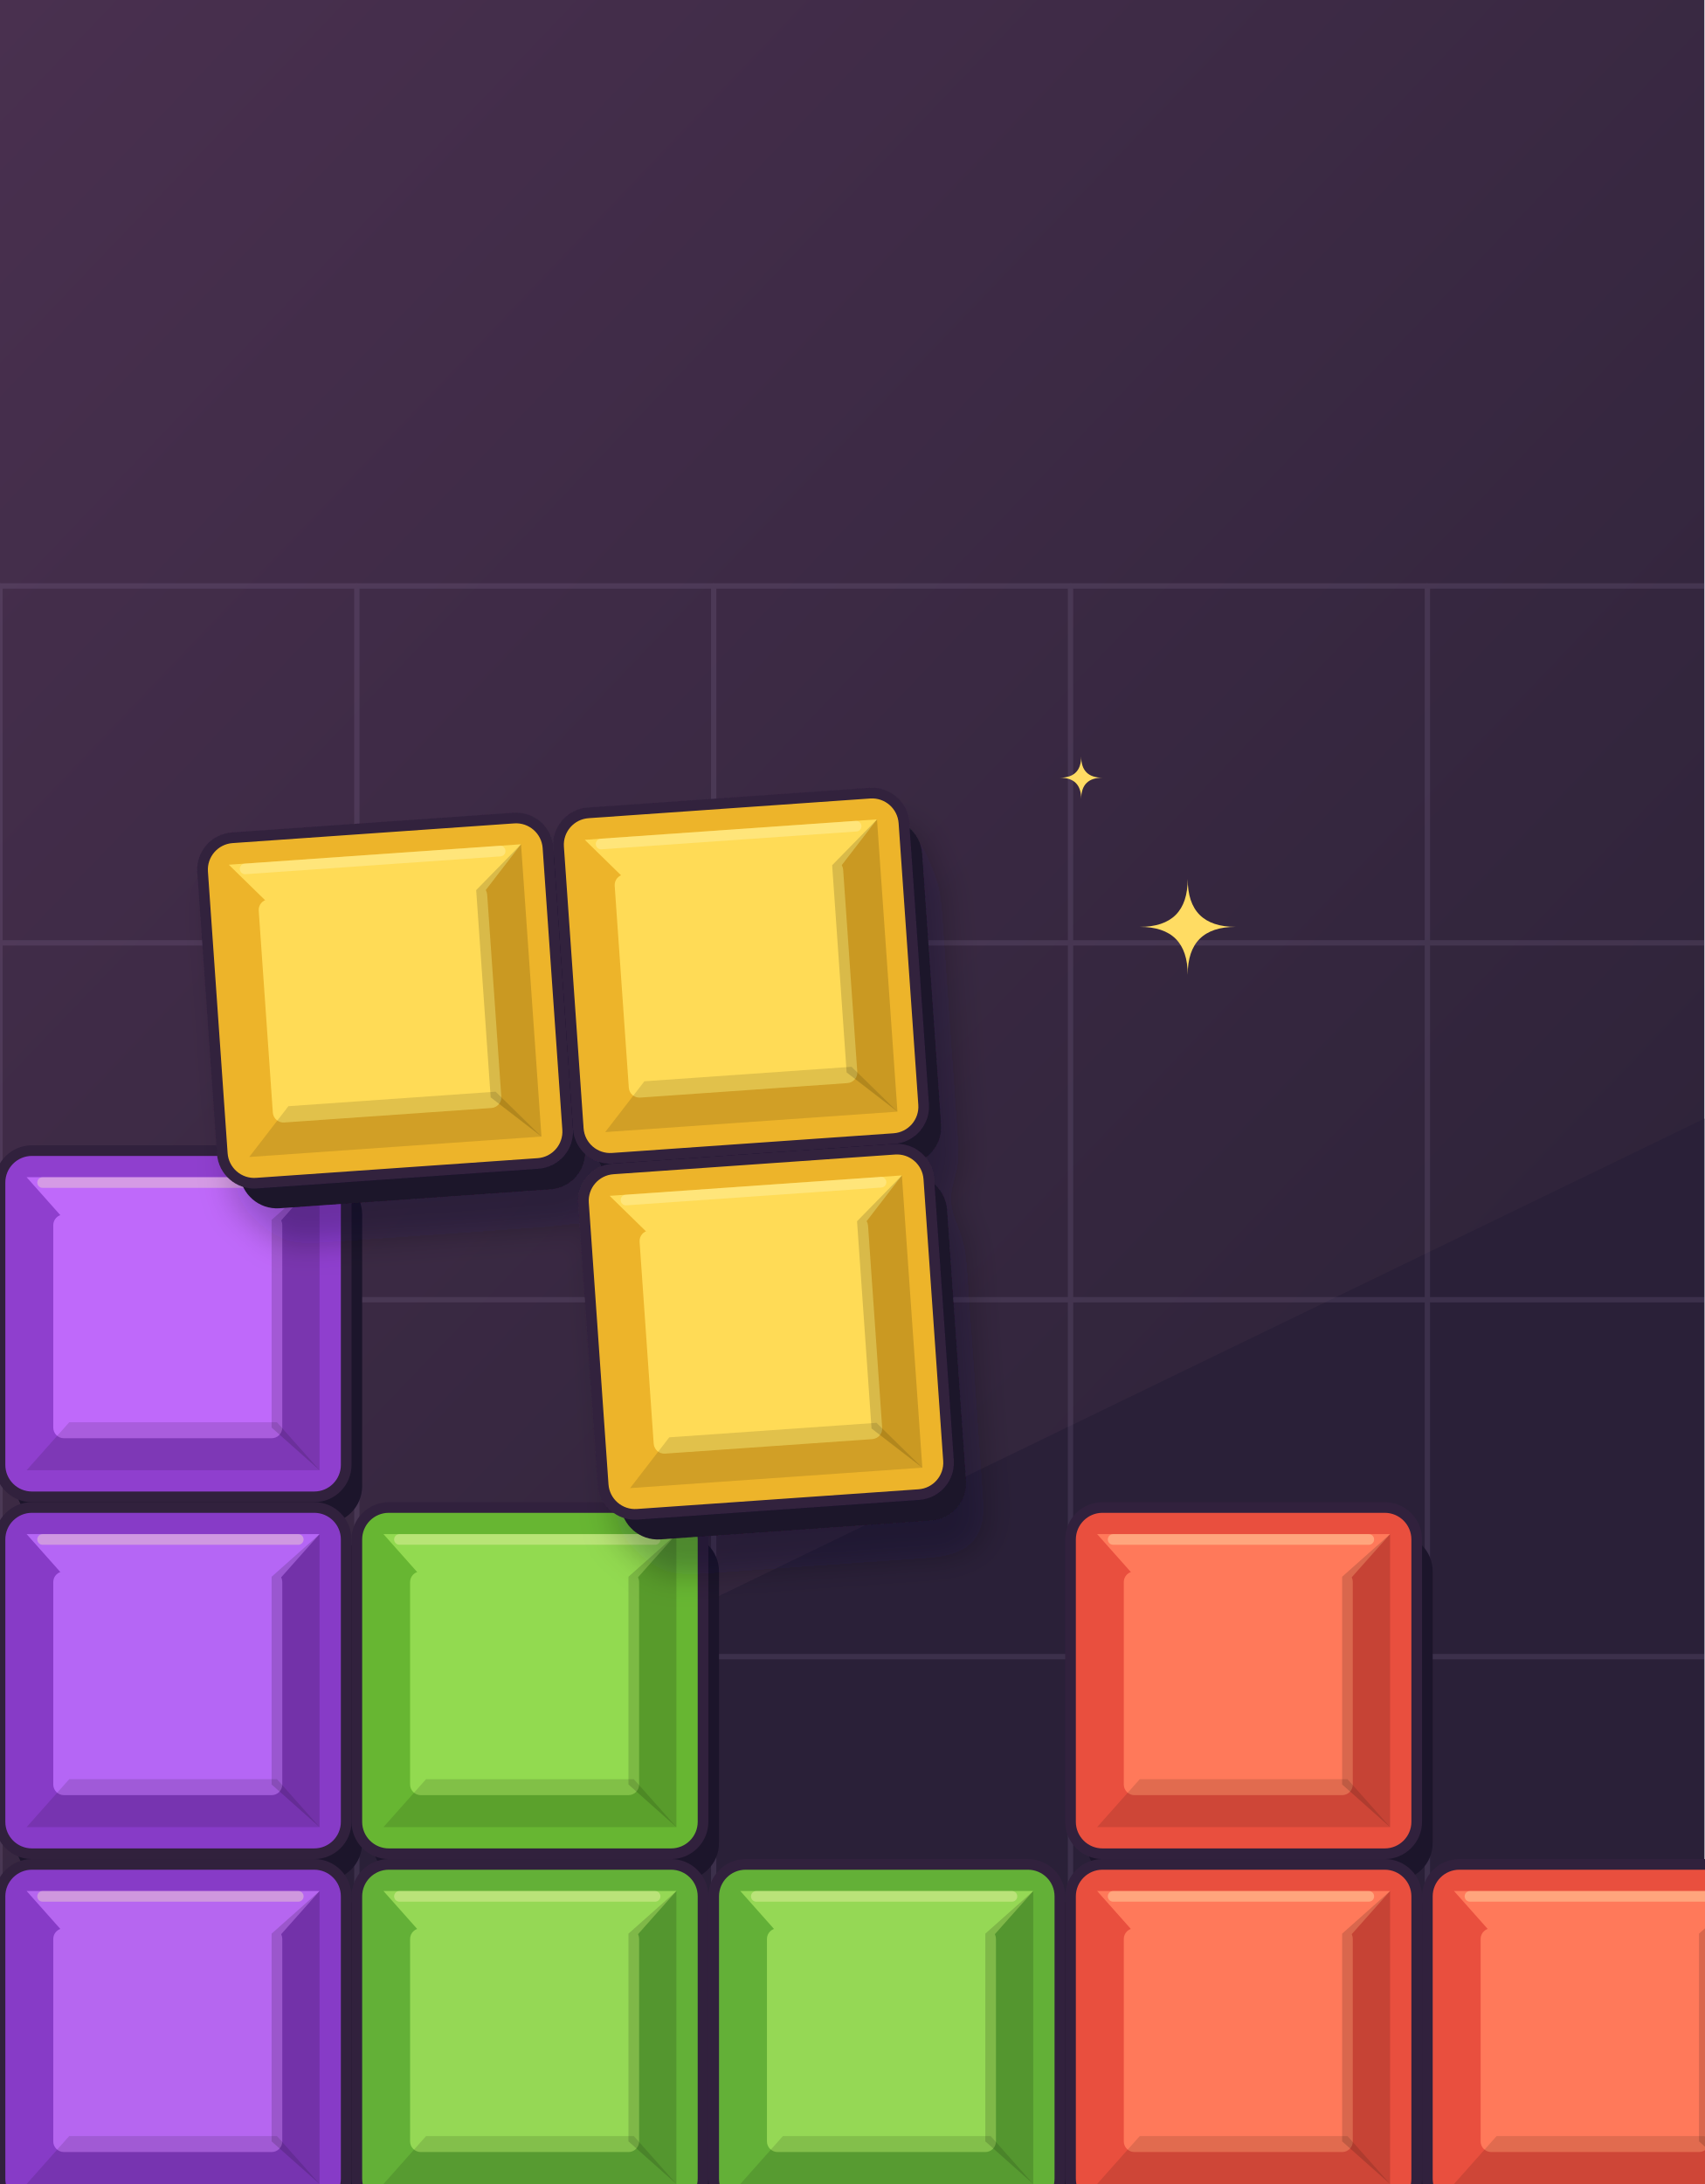
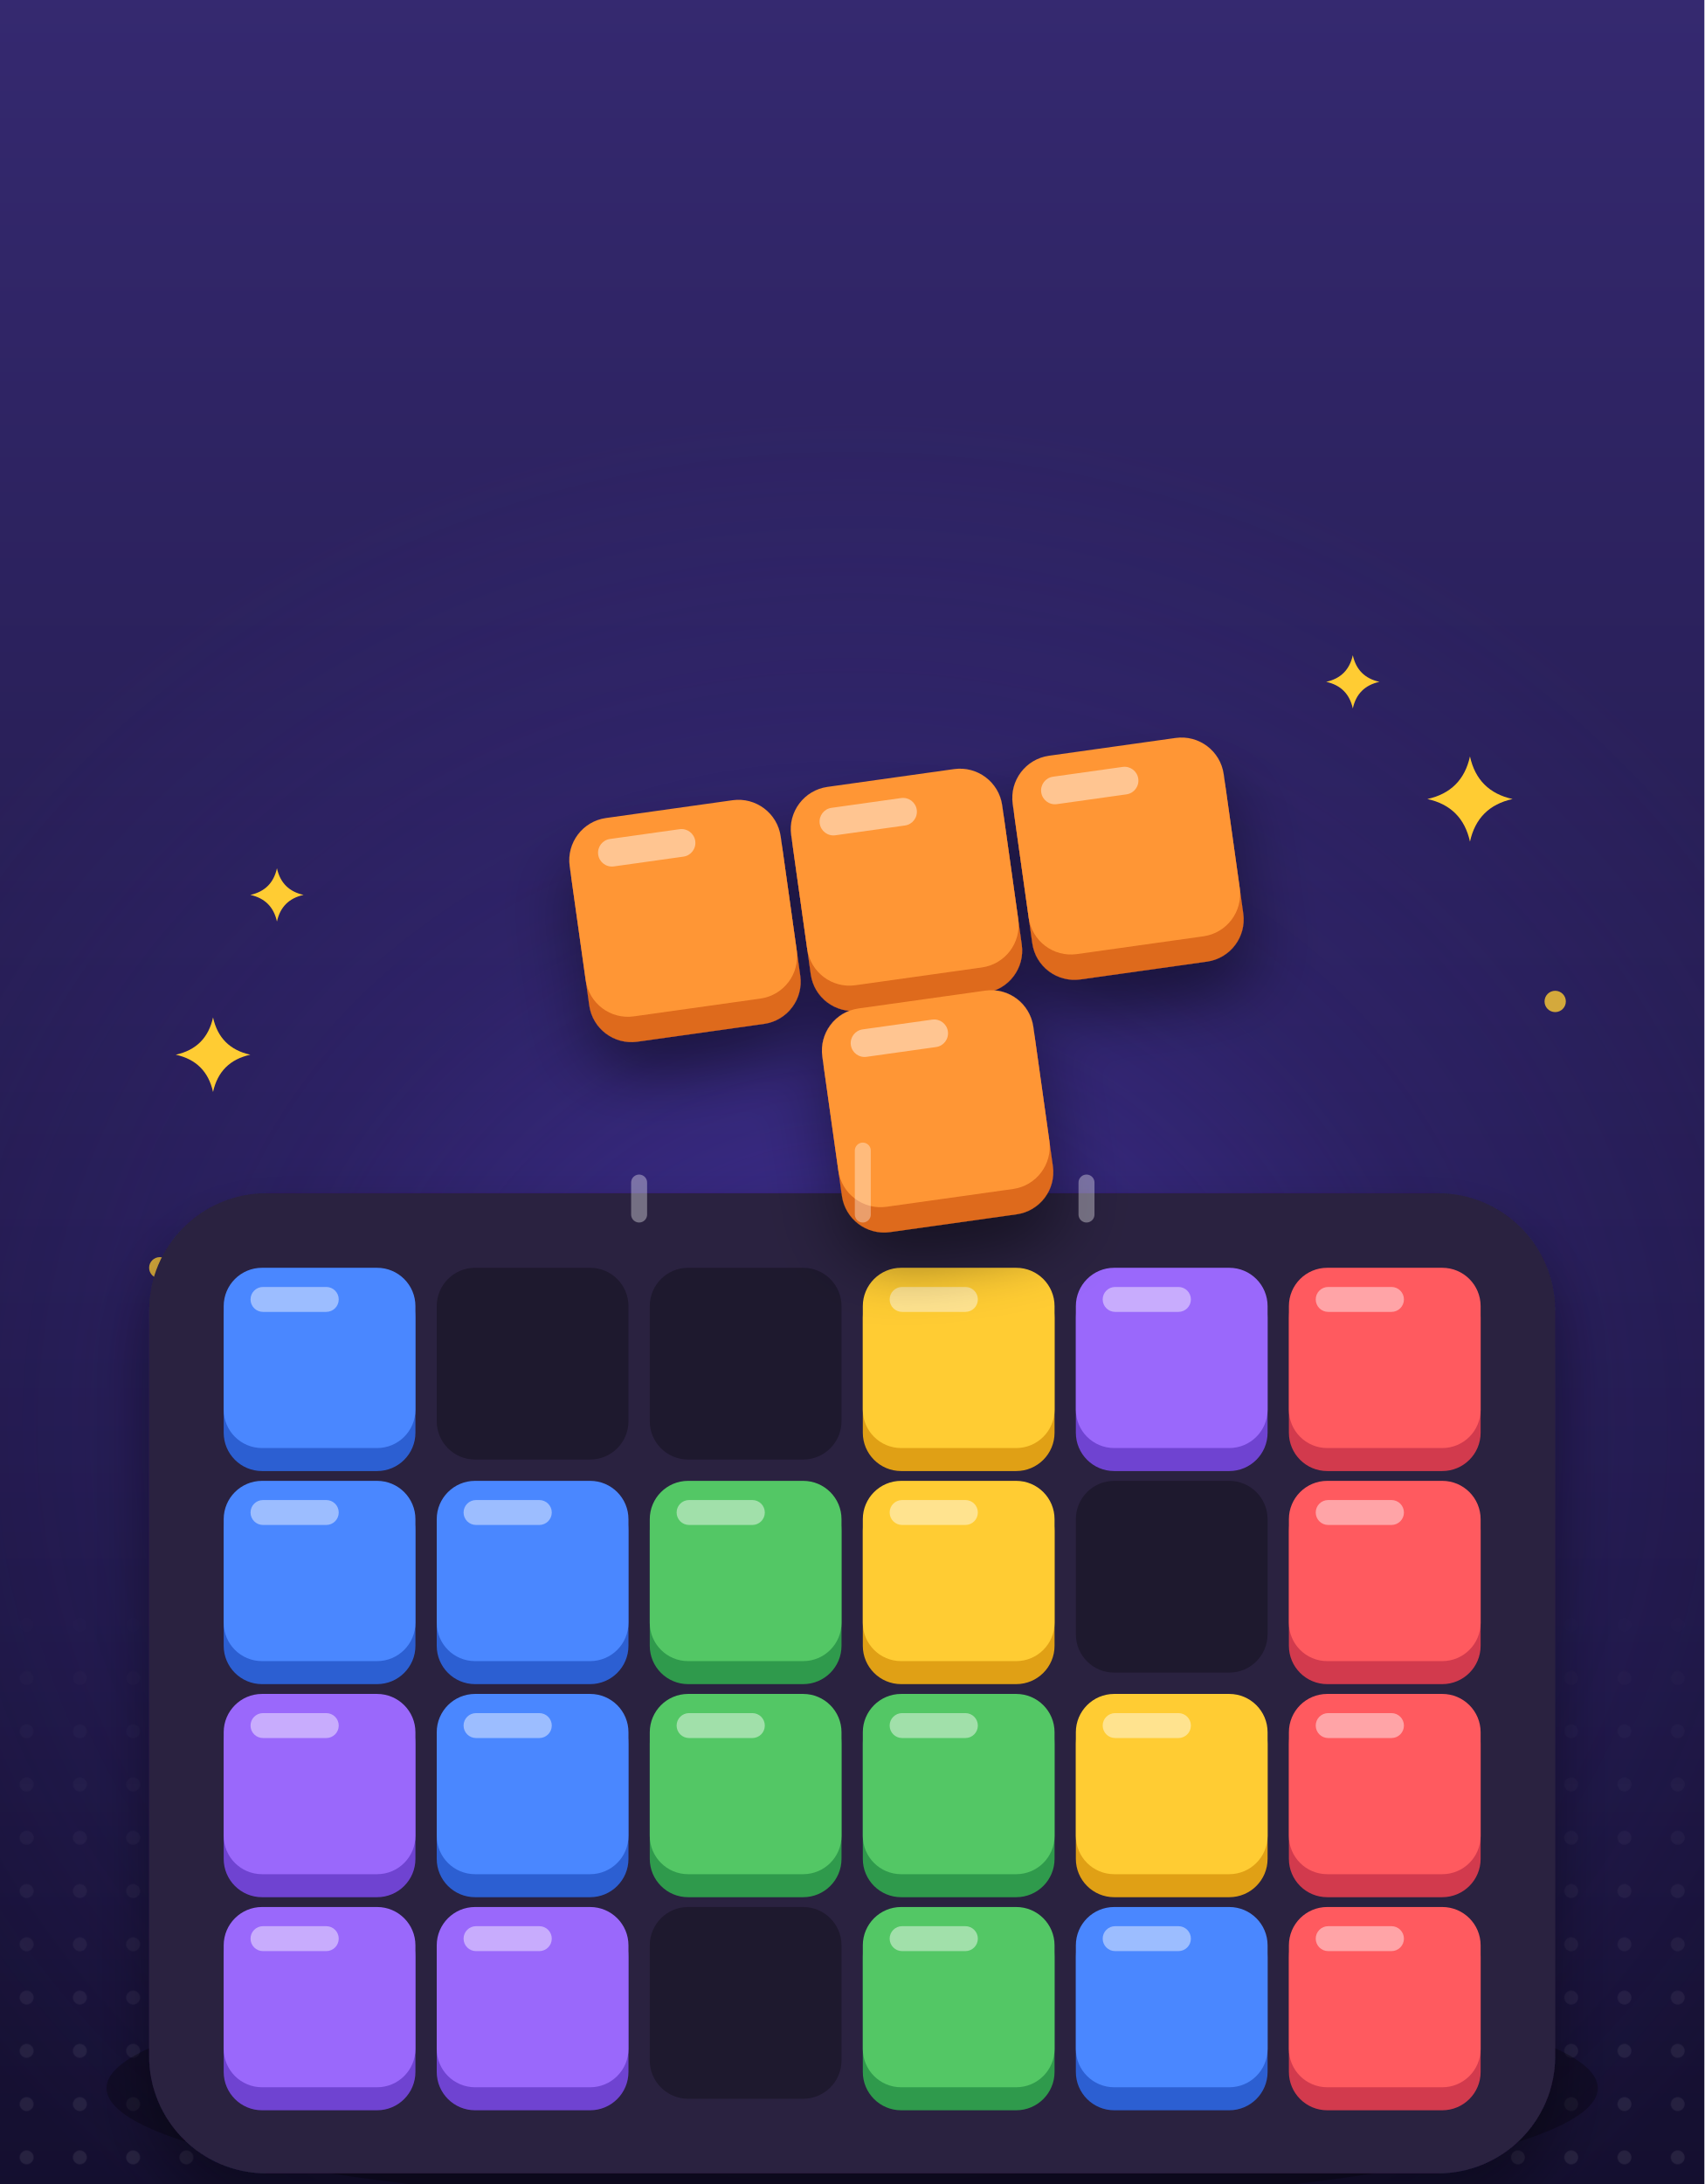
<svg xmlns="http://www.w3.org/2000/svg" viewBox="0 0 320 410" role="img" aria-labelledby="title desc">
  <defs>
-     <filter id="shadow" x="-30%" y="-30%" width="170%" height="180%">
-       <feDropShadow dx="3" dy="7" stdDeviation="3" flood-color="#0d0c20" flood-opacity=".25" />
+     <linearGradient id="bg" x1="0" y1="0" x2="0" y2="1">
+       <stop stop-color="#352970" />
+       <stop offset="1" stop-color="#140f2f" />
+     </linearGradient>
+     <radialGradient id="glow" cx="50%" cy="50%" r="50%">
+       <stop stop-color="#5e44e4" stop-opacity=".5" />
+       <stop offset=".55" stop-color="#5e44e4" stop-opacity=".14" />
+       <stop offset="1" stop-color="#5e44e4" stop-opacity="0" />
+     </radialGradient>
+     <pattern id="dots" width="10" height="10" patternUnits="userSpaceOnUse">
+       <circle cx="5" cy="5" r="1.3" fill="#fff" />
+     </pattern>
+     <linearGradient id="dotfade" x1="0" y1="0" x2="0" y2="1">
+       <stop stop-color="#fff" stop-opacity="0" />
+       <stop offset="1" stop-color="#fff" stop-opacity=".9" />
+     </linearGradient>
+     <mask id="floor">
+       <rect x="0" y="300" width="320" height="110" fill="url(#dotfade)" />
+     </mask>
+     <filter id="drop" x="-25%" y="-25%" width="150%" height="160%">
+       <feDropShadow dx="0" dy="7" stdDeviation="6" flood-color="#05030c" flood-opacity=".42" />
    </filter>
-     <linearGradient id="bg" x1="0%" y1="0%" x2="80%" y2="100%">
-       <stop stop-color="#49304f" />
-       <stop offset="1" stop-color="#292135" />
-     </linearGradient>
  </defs>
-   <rect x="0" y="0" width="320" height="410" rx="0" fill="url(#bg)" />
-   <path d="M0 365 320 210v200H0Z" fill="#2a2038" />
-   <g opacity=".13" stroke="#b19ac8" stroke-width="1">
-     <path d="M0 110v300" fill="none" stroke="#b19ac8" stroke-width="1" stroke-linecap="round" stroke-linejoin="round" />
-     <path d="M0 110h320" fill="none" stroke="#b19ac8" stroke-width="1" stroke-linecap="round" stroke-linejoin="round" />
-     <path d="M67 110v300" fill="none" stroke="#b19ac8" stroke-width="1" stroke-linecap="round" stroke-linejoin="round" />
-     <path d="M0 177h320" fill="none" stroke="#b19ac8" stroke-width="1" stroke-linecap="round" stroke-linejoin="round" />
-     <path d="M134 110v300" fill="none" stroke="#b19ac8" stroke-width="1" stroke-linecap="round" stroke-linejoin="round" />
-     <path d="M0 244h320" fill="none" stroke="#b19ac8" stroke-width="1" stroke-linecap="round" stroke-linejoin="round" />
-     <path d="M201 110v300" fill="none" stroke="#b19ac8" stroke-width="1" stroke-linecap="round" stroke-linejoin="round" />
-     <path d="M0 311h320" fill="none" stroke="#b19ac8" stroke-width="1" stroke-linecap="round" stroke-linejoin="round" />
-     <path d="M268 110v300" fill="none" stroke="#b19ac8" stroke-width="1" stroke-linecap="round" stroke-linejoin="round" />
-     <path d="M0 378h320" fill="none" stroke="#b19ac8" stroke-width="1" stroke-linecap="round" stroke-linejoin="round" />
-     <path d="M335 110v300" fill="none" stroke="#b19ac8" stroke-width="1" stroke-linecap="round" stroke-linejoin="round" />
-     <path d="M0 445h320" fill="none" stroke="#b19ac8" stroke-width="1" stroke-linecap="round" stroke-linejoin="round" />
+   <rect x="0" y="0" width="320" height="410" fill="url(#bg)" />
+   <ellipse cx="160" cy="268" rx="210" ry="190" fill="url(#glow)" />
+   <rect x="0" y="300" width="320" height="110" fill="url(#dots)" mask="url(#floor)" opacity="0.09" />
+   <path d="M276 142Q277.44 148.56 284 150Q277.44 151.44 276 158Q274.56 151.44 268 150Q274.56 148.56 276 142Z" fill="#ffcc33" />
+   <path d="M40 191Q41.26 196.74 47 198Q41.26 199.26 40 205Q38.74 199.26 33 198Q38.74 196.74 40 191Z" fill="#ffcc33" />
+   <circle cx="292" cy="188" r="2" fill="#ffcc33" opacity="0.8" />
+   <path d="M254 123Q254.9 127.1 259 128Q254.9 128.9 254 133Q253.1 128.9 249 128Q253.1 127.1 254 123Z" fill="#ffcc33" />
+   <path d="M52 163Q52.9 167.1 57 168Q52.9 168.9 52 173Q51.1 168.9 47 168Q51.1 167.1 52 163Z" fill="#ffcc33" />
+   <circle cx="30" cy="238" r="2" fill="#ffcc33" opacity="0.8" />
+   <ellipse cx="160" cy="392" rx="140" ry="22.4" fill="#05030c" opacity="0.35" />
+   <rect x="28" y="224" width="264" height="184" fill="#2a2140" rx="22" filter="url(#drop)" />
+   <g>
+     <rect x="42" y="240.16" width="36" height="36" fill="#2c5fd2" rx="7.2" />
+     <rect x="42" y="238" width="36" height="33.84" fill="#4a87ff" rx="7.2" />
+     <rect x="47.04" y="241.6" width="16.56" height="4.68" fill="#fff" rx="2.34" opacity="0.45" />
  </g>
-   <g transform="translate(0 216)">
-     <rect x="3" y="5" width="65" height="65" rx="7" fill="#1c152b" />
-     <rect x="0" y="0" width="65" height="65" rx="6" fill="#8f3fce" stroke="#31213d" stroke-width="2" />
-     <path d="M5 5h55l-8 9H13Z" fill="#bf69fa" />
-     <rect x="10" y="12" width="43" height="42" rx="2" fill="#bf69fa" />
-     <path d="M5 60h55l-8-9H13Z" fill="#000" opacity=".12" />
-     <path d="M60 5v55l-9-8V13Z" fill="#000" opacity=".15" />
-     <path d="M8 6h48" fill="none" stroke="#fff6bc" stroke-width="2" stroke-linecap="round" stroke-linejoin="round" opacity=".35" />
+   <rect x="82" y="238" width="36" height="36" fill="#000" rx="7.2" opacity="0.28" />
+   <rect x="122" y="238" width="36" height="36" fill="#000" rx="7.2" opacity="0.28" />
+   <g>
+     <rect x="162" y="240.16" width="36" height="36" fill="#e0a015" rx="7.2" />
+     <rect x="162" y="238" width="36" height="33.84" fill="#ffcc33" rx="7.2" />
+     <rect x="167.04" y="241.6" width="16.56" height="4.68" fill="#fff" rx="2.34" opacity="0.45" />
  </g>
-   <g transform="translate(0 283)">
-     <rect x="3" y="5" width="65" height="65" rx="7" fill="#1c152b" />
-     <rect x="0" y="0" width="65" height="65" rx="6" fill="#873bc7" stroke="#31213d" stroke-width="2" />
-     <path d="M5 5h55l-8 9H13Z" fill="#b566f5" />
-     <rect x="10" y="12" width="43" height="42" rx="2" fill="#b566f5" />
-     <path d="M5 60h55l-8-9H13Z" fill="#000" opacity=".12" />
-     <path d="M60 5v55l-9-8V13Z" fill="#000" opacity=".15" />
-     <path d="M8 6h48" fill="none" stroke="#fff6bc" stroke-width="2" stroke-linecap="round" stroke-linejoin="round" opacity=".35" />
+   <g>
+     <rect x="202" y="240.16" width="36" height="36" fill="#6f43d1" rx="7.2" />
+     <rect x="202" y="238" width="36" height="33.84" fill="#9a68fb" rx="7.2" />
+     <rect x="207.04" y="241.6" width="16.56" height="4.68" fill="#fff" rx="2.34" opacity="0.45" />
  </g>
-   <g transform="translate(0 350)">
-     <rect x="3" y="5" width="65" height="65" rx="7" fill="#1c152b" />
-     <rect x="0" y="0" width="65" height="65" rx="6" fill="#873bc7" stroke="#31213d" stroke-width="2" />
-     <path d="M5 5h55l-8 9H13Z" fill="#b666f0" />
-     <rect x="10" y="12" width="43" height="42" rx="2" fill="#b666f0" />
-     <path d="M5 60h55l-8-9H13Z" fill="#000" opacity=".12" />
-     <path d="M60 5v55l-9-8V13Z" fill="#000" opacity=".15" />
-     <path d="M8 6h48" fill="none" stroke="#fff6bc" stroke-width="2" stroke-linecap="round" stroke-linejoin="round" opacity=".35" />
+   <g>
+     <rect x="242" y="240.16" width="36" height="36" fill="#d23a4d" rx="7.2" />
+     <rect x="242" y="238" width="36" height="33.84" fill="#ff5a5f" rx="7.2" />
+     <rect x="247.04" y="241.6" width="16.56" height="4.68" fill="#fff" rx="2.34" opacity="0.45" />
  </g>
-   <g transform="translate(67 283)">
-     <rect x="3" y="5" width="65" height="65" rx="7" fill="#1c152b" />
-     <rect x="0" y="0" width="65" height="65" rx="6" fill="#67b632" stroke="#31213d" stroke-width="2" />
-     <path d="M5 5h55l-8 9H13Z" fill="#92da50" />
-     <rect x="10" y="12" width="43" height="42" rx="2" fill="#92da50" />
-     <path d="M5 60h55l-8-9H13Z" fill="#000" opacity=".12" />
-     <path d="M60 5v55l-9-8V13Z" fill="#000" opacity=".15" />
-     <path d="M8 6h48" fill="none" stroke="#fff6bc" stroke-width="2" stroke-linecap="round" stroke-linejoin="round" opacity=".35" />
+   <g>
+     <rect x="42" y="280.16" width="36" height="36" fill="#2c5fd2" rx="7.2" />
+     <rect x="42" y="278" width="36" height="33.84" fill="#4a87ff" rx="7.2" />
+     <rect x="47.04" y="281.6" width="16.56" height="4.68" fill="#fff" rx="2.34" opacity="0.45" />
  </g>
-   <g transform="translate(67 350)">
-     <rect x="3" y="5" width="65" height="65" rx="7" fill="#1c152b" />
-     <rect x="0" y="0" width="65" height="65" rx="6" fill="#63b037" stroke="#31213d" stroke-width="2" />
-     <path d="M5 5h55l-8 9H13Z" fill="#95d855" />
-     <rect x="10" y="12" width="43" height="42" rx="2" fill="#95d855" />
-     <path d="M5 60h55l-8-9H13Z" fill="#000" opacity=".12" />
-     <path d="M60 5v55l-9-8V13Z" fill="#000" opacity=".15" />
-     <path d="M8 6h48" fill="none" stroke="#fff6bc" stroke-width="2" stroke-linecap="round" stroke-linejoin="round" opacity=".35" />
+   <g>
+     <rect x="82" y="280.16" width="36" height="36" fill="#2c5fd2" rx="7.2" />
+     <rect x="82" y="278" width="36" height="33.84" fill="#4a87ff" rx="7.2" />
+     <rect x="87.04" y="281.6" width="16.56" height="4.68" fill="#fff" rx="2.34" opacity="0.45" />
  </g>
-   <g transform="translate(134 350)">
-     <rect x="3" y="5" width="65" height="65" rx="7" fill="#1c152b" />
-     <rect x="0" y="0" width="65" height="65" rx="6" fill="#63b037" stroke="#31213d" stroke-width="2" />
-     <path d="M5 5h55l-8 9H13Z" fill="#95d855" />
-     <rect x="10" y="12" width="43" height="42" rx="2" fill="#95d855" />
-     <path d="M5 60h55l-8-9H13Z" fill="#000" opacity=".12" />
-     <path d="M60 5v55l-9-8V13Z" fill="#000" opacity=".15" />
-     <path d="M8 6h48" fill="none" stroke="#fff6bc" stroke-width="2" stroke-linecap="round" stroke-linejoin="round" opacity=".35" />
+   <g>
+     <rect x="122" y="280.16" width="36" height="36" fill="#2f9a4c" rx="7.2" />
+     <rect x="122" y="278" width="36" height="33.84" fill="#53c765" rx="7.2" />
+     <rect x="127.04" y="281.6" width="16.56" height="4.68" fill="#fff" rx="2.34" opacity="0.45" />
  </g>
-   <g transform="translate(201 283)">
-     <rect x="3" y="5" width="65" height="65" rx="7" fill="#1c152b" />
-     <rect x="0" y="0" width="65" height="65" rx="6" fill="#e94f3e" stroke="#31213d" stroke-width="2" />
-     <path d="M5 5h55l-8 9H13Z" fill="#ff795a" />
-     <rect x="10" y="12" width="43" height="42" rx="2" fill="#ff795a" />
-     <path d="M5 60h55l-8-9H13Z" fill="#000" opacity=".12" />
-     <path d="M60 5v55l-9-8V13Z" fill="#000" opacity=".15" />
-     <path d="M8 6h48" fill="none" stroke="#fff6bc" stroke-width="2" stroke-linecap="round" stroke-linejoin="round" opacity=".35" />
+   <g>
+     <rect x="162" y="280.16" width="36" height="36" fill="#e0a015" rx="7.2" />
+     <rect x="162" y="278" width="36" height="33.84" fill="#ffcc33" rx="7.2" />
+     <rect x="167.04" y="281.6" width="16.56" height="4.68" fill="#fff" rx="2.34" opacity="0.45" />
  </g>
-   <g transform="translate(201 350)">
-     <rect x="3" y="5" width="65" height="65" rx="7" fill="#1c152b" />
-     <rect x="0" y="0" width="65" height="65" rx="6" fill="#e94f3e" stroke="#31213d" stroke-width="2" />
-     <path d="M5 5h55l-8 9H13Z" fill="#ff795a" />
-     <rect x="10" y="12" width="43" height="42" rx="2" fill="#ff795a" />
-     <path d="M5 60h55l-8-9H13Z" fill="#000" opacity=".12" />
-     <path d="M60 5v55l-9-8V13Z" fill="#000" opacity=".15" />
-     <path d="M8 6h48" fill="none" stroke="#fff6bc" stroke-width="2" stroke-linecap="round" stroke-linejoin="round" opacity=".35" />
+   <rect x="202" y="278" width="36" height="36" fill="#000" rx="7.2" opacity="0.28" />
+   <g>
+     <rect x="242" y="280.16" width="36" height="36" fill="#d23a4d" rx="7.2" />
+     <rect x="242" y="278" width="36" height="33.84" fill="#ff5a5f" rx="7.2" />
+     <rect x="247.04" y="281.6" width="16.56" height="4.68" fill="#fff" rx="2.34" opacity="0.45" />
  </g>
-   <g transform="translate(268 350)">
-     <rect x="3" y="5" width="65" height="65" rx="7" fill="#1c152b" />
-     <rect x="0" y="0" width="65" height="65" rx="6" fill="#e94f3e" stroke="#31213d" stroke-width="2" />
-     <path d="M5 5h55l-8 9H13Z" fill="#ff795a" />
-     <rect x="10" y="12" width="43" height="42" rx="2" fill="#ff795a" />
-     <path d="M5 60h55l-8-9H13Z" fill="#000" opacity=".12" />
-     <path d="M60 5v55l-9-8V13Z" fill="#000" opacity=".15" />
-     <path d="M8 6h48" fill="none" stroke="#fff6bc" stroke-width="2" stroke-linecap="round" stroke-linejoin="round" opacity=".35" />
+   <g>
+     <rect x="42" y="320.16" width="36" height="36" fill="#6f43d1" rx="7.2" />
+     <rect x="42" y="318" width="36" height="33.84" fill="#9a68fb" rx="7.2" />
+     <rect x="47.04" y="321.6" width="16.56" height="4.68" fill="#fff" rx="2.34" opacity="0.45" />
  </g>
-   <g filter="url(#shadow)" transform="translate(42 153) rotate(-4 65 65)">
-     <g transform="translate(0 0)">
-       <rect x="3" y="5" width="65" height="65" rx="7" fill="#1c152b" />
-       <rect x="0" y="0" width="65" height="65" rx="6" fill="#edb42a" stroke="#31213d" stroke-width="2" />
-       <path d="M5 5h55l-8 9H13Z" fill="#ffdb56" />
-       <rect x="10" y="12" width="43" height="42" rx="2" fill="#ffdb56" />
-       <path d="M5 60h55l-8-9H13Z" fill="#000" opacity=".12" />
-       <path d="M60 5v55l-9-8V13Z" fill="#000" opacity=".15" />
-       <path d="M8 6h48" fill="none" stroke="#fff6bc" stroke-width="2" stroke-linecap="round" stroke-linejoin="round" opacity=".35" />
+   <g>
+     <rect x="82" y="320.16" width="36" height="36" fill="#2c5fd2" rx="7.2" />
+     <rect x="82" y="318" width="36" height="33.84" fill="#4a87ff" rx="7.2" />
+     <rect x="87.04" y="321.6" width="16.56" height="4.68" fill="#fff" rx="2.34" opacity="0.45" />
+   </g>
+   <g>
+     <rect x="122" y="320.16" width="36" height="36" fill="#2f9a4c" rx="7.2" />
+     <rect x="122" y="318" width="36" height="33.84" fill="#53c765" rx="7.2" />
+     <rect x="127.04" y="321.6" width="16.56" height="4.68" fill="#fff" rx="2.34" opacity="0.45" />
+   </g>
+   <g>
+     <rect x="162" y="320.16" width="36" height="36" fill="#2f9a4c" rx="7.2" />
+     <rect x="162" y="318" width="36" height="33.84" fill="#53c765" rx="7.2" />
+     <rect x="167.04" y="321.6" width="16.56" height="4.68" fill="#fff" rx="2.34" opacity="0.45" />
+   </g>
+   <g>
+     <rect x="202" y="320.16" width="36" height="36" fill="#e0a015" rx="7.2" />
+     <rect x="202" y="318" width="36" height="33.84" fill="#ffcc33" rx="7.2" />
+     <rect x="207.04" y="321.6" width="16.56" height="4.68" fill="#fff" rx="2.34" opacity="0.45" />
+   </g>
+   <g>
+     <rect x="242" y="320.16" width="36" height="36" fill="#d23a4d" rx="7.2" />
+     <rect x="242" y="318" width="36" height="33.84" fill="#ff5a5f" rx="7.2" />
+     <rect x="247.04" y="321.6" width="16.56" height="4.68" fill="#fff" rx="2.34" opacity="0.45" />
+   </g>
+   <g>
+     <rect x="42" y="360.16" width="36" height="36" fill="#6f43d1" rx="7.2" />
+     <rect x="42" y="358" width="36" height="33.84" fill="#9a68fb" rx="7.2" />
+     <rect x="47.04" y="361.6" width="16.56" height="4.68" fill="#fff" rx="2.34" opacity="0.45" />
+   </g>
+   <g>
+     <rect x="82" y="360.16" width="36" height="36" fill="#6f43d1" rx="7.2" />
+     <rect x="82" y="358" width="36" height="33.84" fill="#9a68fb" rx="7.2" />
+     <rect x="87.04" y="361.6" width="16.56" height="4.68" fill="#fff" rx="2.34" opacity="0.45" />
+   </g>
+   <rect x="122" y="358" width="36" height="36" fill="#000" rx="7.2" opacity="0.28" />
+   <g>
+     <rect x="162" y="360.16" width="36" height="36" fill="#2f9a4c" rx="7.2" />
+     <rect x="162" y="358" width="36" height="33.84" fill="#53c765" rx="7.2" />
+     <rect x="167.04" y="361.6" width="16.56" height="4.68" fill="#fff" rx="2.34" opacity="0.45" />
+   </g>
+   <g>
+     <rect x="202" y="360.16" width="36" height="36" fill="#2c5fd2" rx="7.2" />
+     <rect x="202" y="358" width="36" height="33.84" fill="#4a87ff" rx="7.2" />
+     <rect x="207.04" y="361.6" width="16.56" height="4.68" fill="#fff" rx="2.34" opacity="0.45" />
+   </g>
+   <g>
+     <rect x="242" y="360.16" width="36" height="36" fill="#d23a4d" rx="7.2" />
+     <rect x="242" y="358" width="36" height="33.84" fill="#ff5a5f" rx="7.2" />
+     <rect x="247.04" y="361.6" width="16.56" height="4.68" fill="#fff" rx="2.34" opacity="0.45" />
+   </g>
+   <g filter="url(#drop)" transform="rotate(-8 170 180)">
+     <g>
+       <rect x="110" y="148.4" width="40" height="40" fill="#de6a1c" rx="8" />
+       <rect x="110" y="146" width="40" height="37.6" fill="#ff9636" rx="8" />
+       <rect x="115.6" y="150" width="18.4" height="5.2" fill="#fff" rx="2.6" opacity="0.45" />
    </g>
-     <g transform="translate(67 0)">
-       <rect x="3" y="5" width="65" height="65" rx="7" fill="#1c152b" />
-       <rect x="0" y="0" width="65" height="65" rx="6" fill="#edb42a" stroke="#31213d" stroke-width="2" />
-       <path d="M5 5h55l-8 9H13Z" fill="#ffdb56" />
-       <rect x="10" y="12" width="43" height="42" rx="2" fill="#ffdb56" />
-       <path d="M5 60h55l-8-9H13Z" fill="#000" opacity=".12" />
-       <path d="M60 5v55l-9-8V13Z" fill="#000" opacity=".15" />
-       <path d="M8 6h48" fill="none" stroke="#fff6bc" stroke-width="2" stroke-linecap="round" stroke-linejoin="round" opacity=".35" />
+     <g>
+       <rect x="152" y="148.4" width="40" height="40" fill="#de6a1c" rx="8" />
+       <rect x="152" y="146" width="40" height="37.6" fill="#ff9636" rx="8" />
+       <rect x="157.6" y="150" width="18.4" height="5.2" fill="#fff" rx="2.6" opacity="0.45" />
    </g>
-     <g transform="translate(67 67)">
-       <rect x="3" y="5" width="65" height="65" rx="7" fill="#1c152b" />
-       <rect x="0" y="0" width="65" height="65" rx="6" fill="#edb42a" stroke="#31213d" stroke-width="2" />
-       <path d="M5 5h55l-8 9H13Z" fill="#ffdb56" />
-       <rect x="10" y="12" width="43" height="42" rx="2" fill="#ffdb56" />
-       <path d="M5 60h55l-8-9H13Z" fill="#000" opacity=".12" />
-       <path d="M60 5v55l-9-8V13Z" fill="#000" opacity=".15" />
-       <path d="M8 6h48" fill="none" stroke="#fff6bc" stroke-width="2" stroke-linecap="round" stroke-linejoin="round" opacity=".35" />
+     <g>
+       <rect x="194" y="148.4" width="40" height="40" fill="#de6a1c" rx="8" />
+       <rect x="194" y="146" width="40" height="37.6" fill="#ff9636" rx="8" />
+       <rect x="199.6" y="150" width="18.4" height="5.2" fill="#fff" rx="2.6" opacity="0.45" />
+     </g>
+     <g>
+       <rect x="152" y="190.4" width="40" height="40" fill="#de6a1c" rx="8" />
+       <rect x="152" y="188" width="40" height="37.6" fill="#ff9636" rx="8" />
+       <rect x="157.6" y="192" width="18.4" height="5.2" fill="#fff" rx="2.6" opacity="0.45" />
    </g>
  </g>
-   <path d="M223 165q0 9 9 9q-9 0-9 9q0-9-9-9q9 0 9-9Z" fill="#ffdc63" />
-   <path d="M203 142q0 4 4 4q-4 0-4 4q0-4-4-4q4 0 4-4Z" fill="#ffdc63" />
+   <path d="M120 228v-6M162 228v-12M204 228v-6" fill="none" stroke="#fff" stroke-width="3" stroke-linecap="round" stroke-linejoin="round" opacity="0.35" />
</svg>
